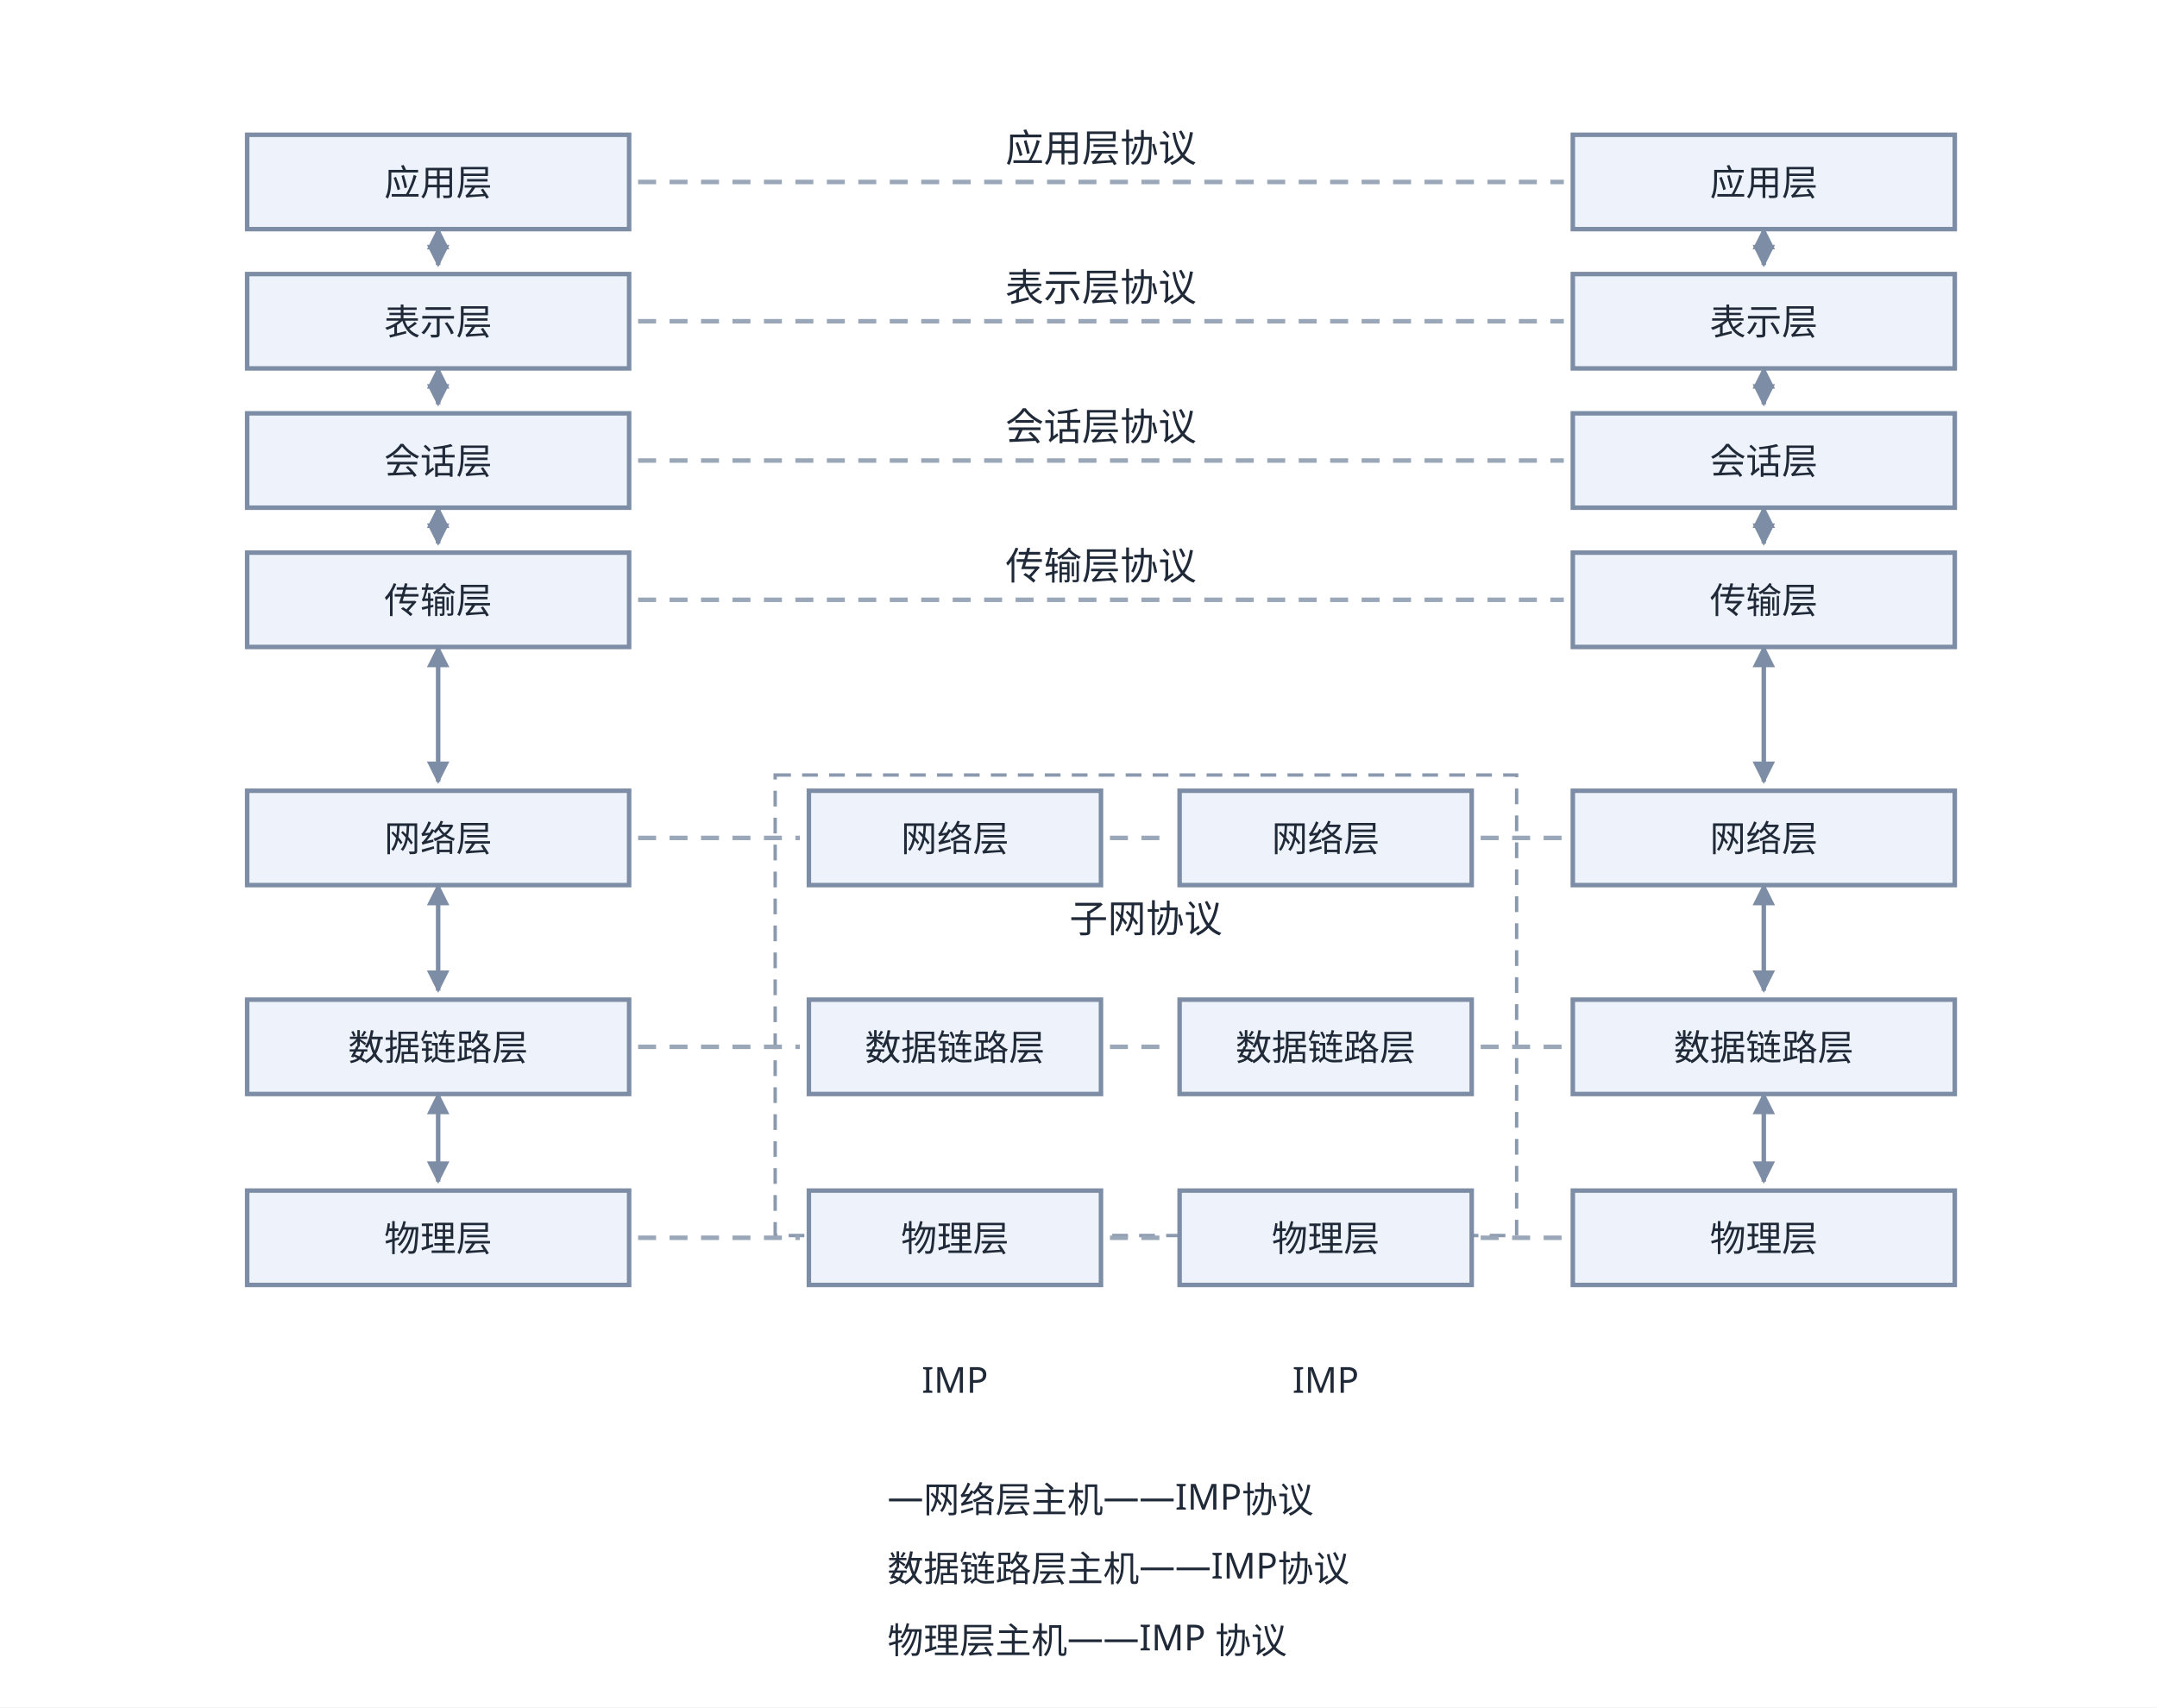
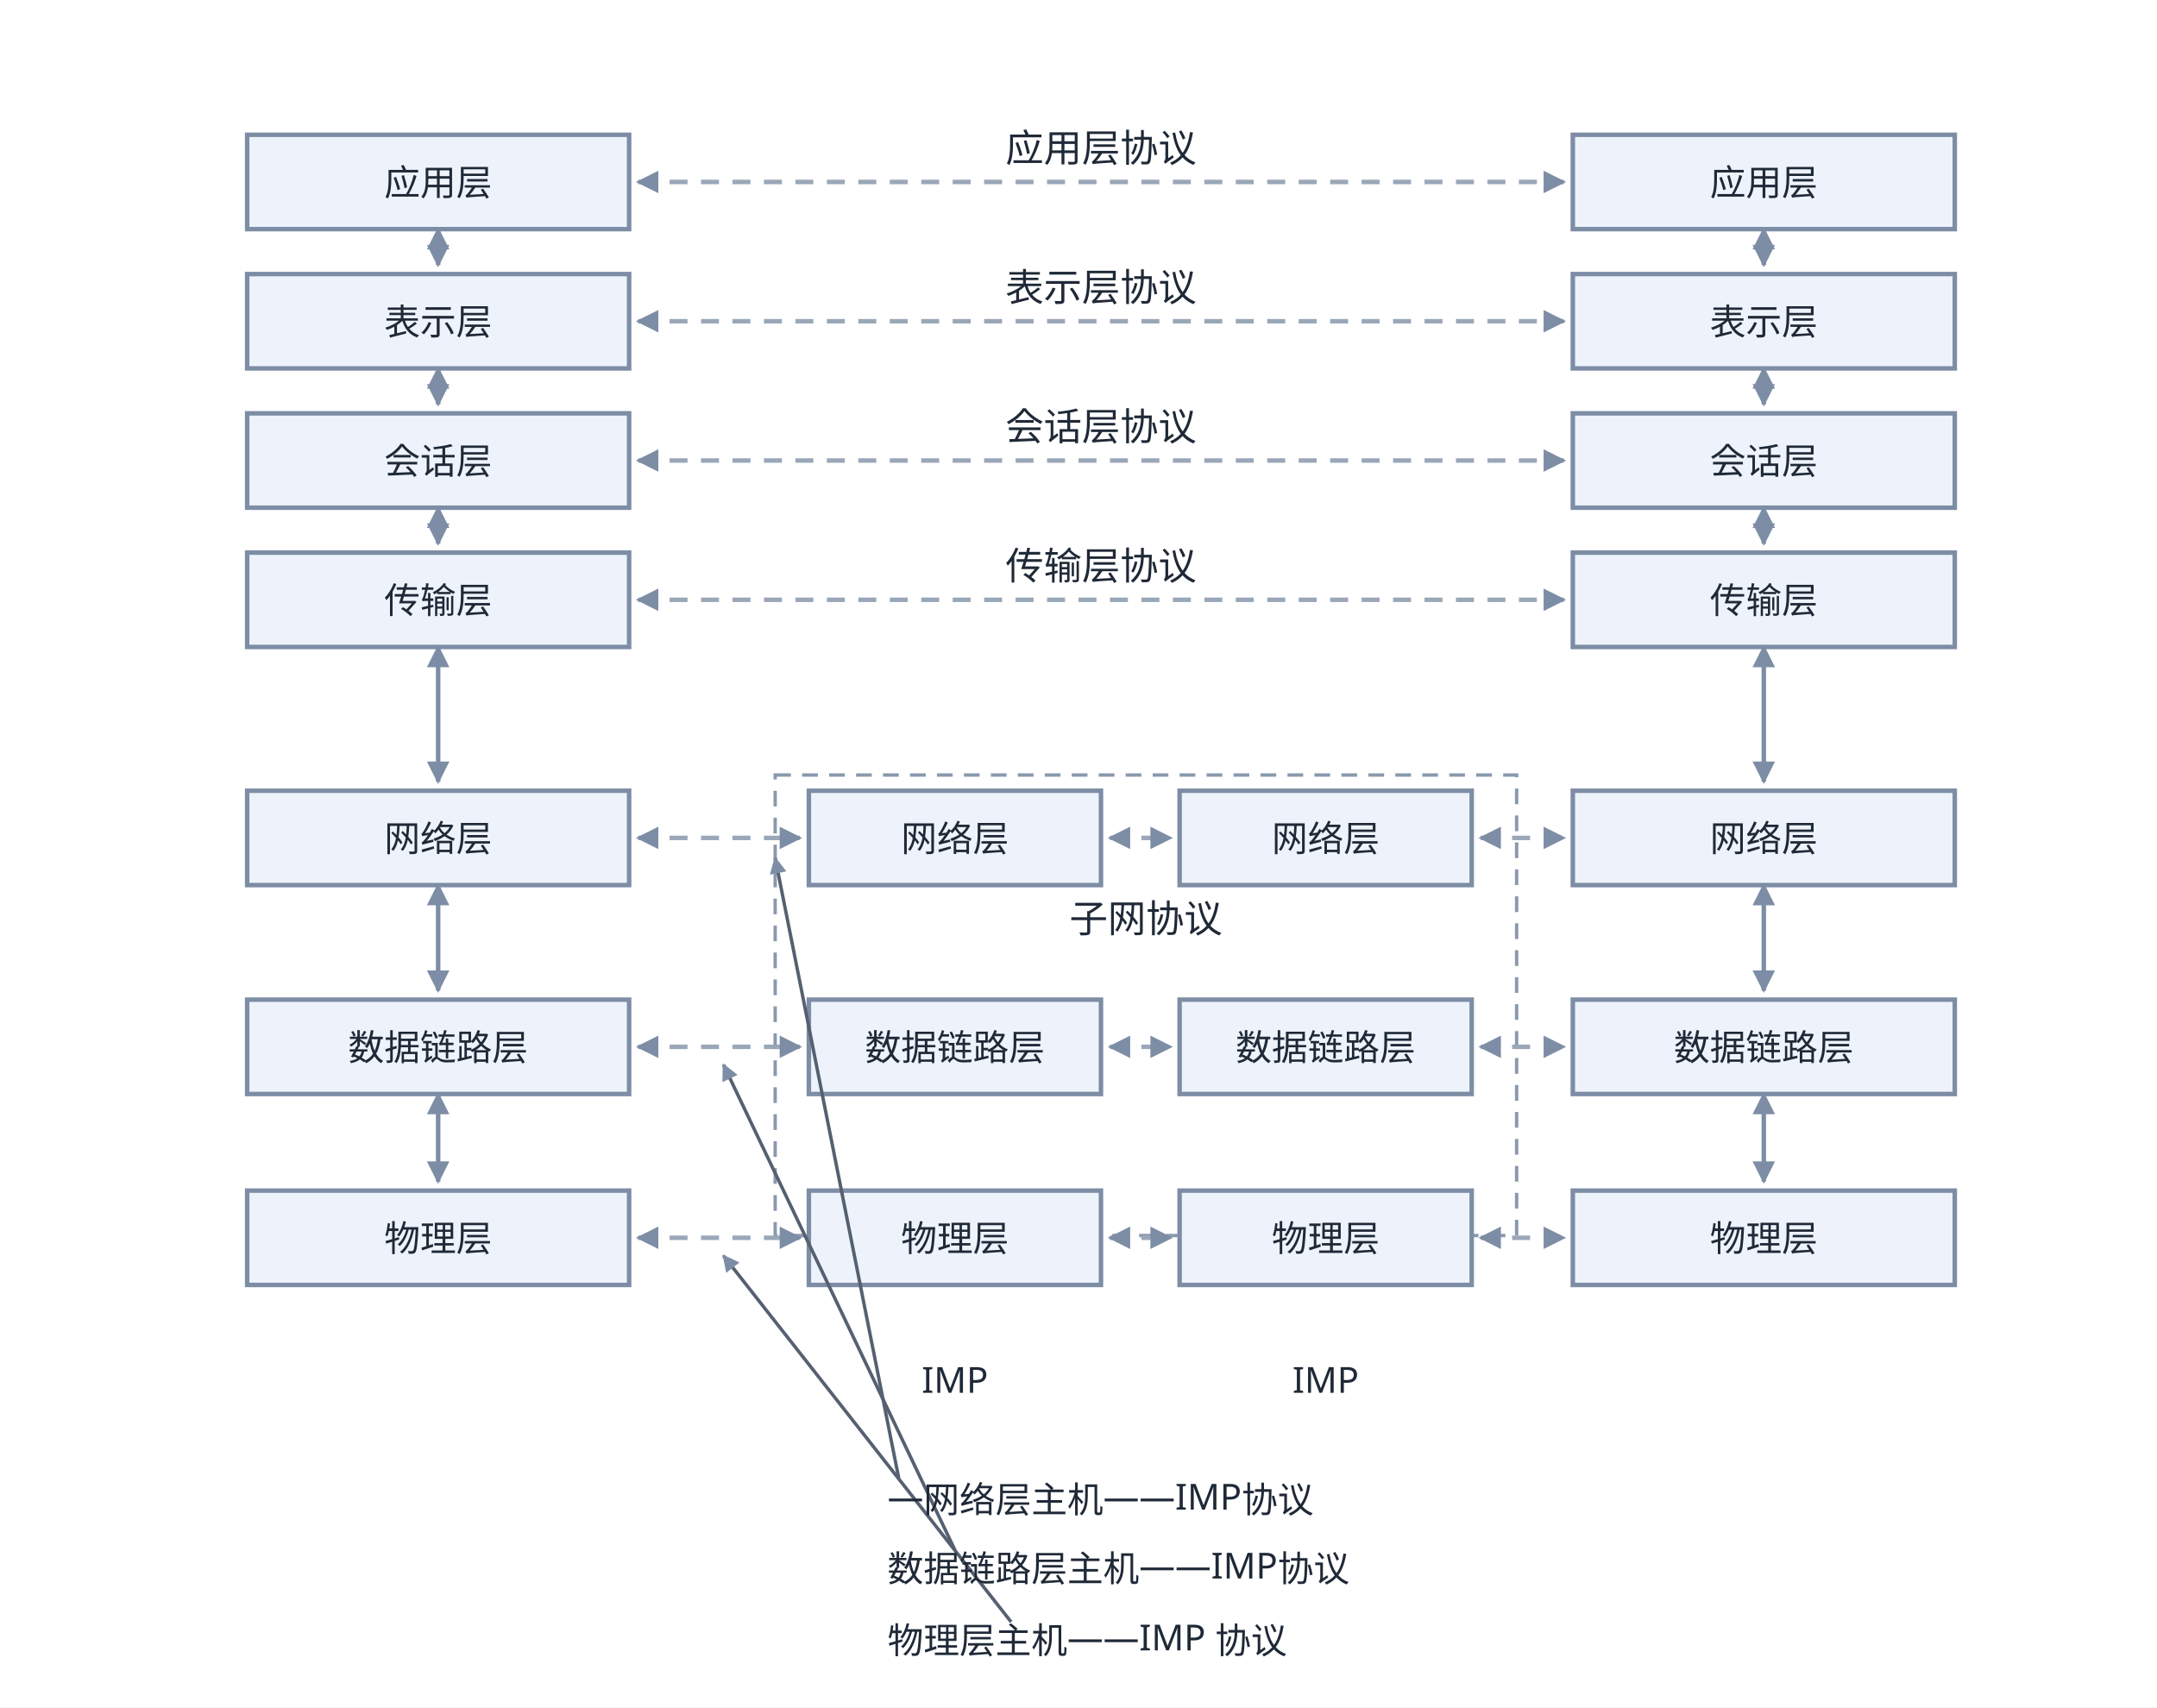
<svg xmlns="http://www.w3.org/2000/svg" width="960" height="760" viewBox="0 0 960 760" font-family="sans-serif">
  <rect width="960" height="760" fill="#ffffff" />
  <defs>
    <marker id="d23" viewBox="0 0 10 10" refX="9" refY="5" markerWidth="5" markerHeight="5" orient="auto">
      <path d="M 0 0 L 10 5 L 0 10 Z" fill="#7d8da5" />
    </marker>
    <marker id="d23s" viewBox="0 0 10 10" refX="1" refY="5" markerWidth="5" markerHeight="5" orient="auto">
      <path d="M 10 0 L 0 5 L 10 10 Z" fill="#7d8da5" />
    </marker>
  </defs>
  <rect x="345" y="345" width="330" height="205" fill="none" stroke="#8a99ad" stroke-width="1.5" stroke-dasharray="7 5" />
  <g fill="#eef3fb" stroke="#7d8da5" stroke-width="2">
    <rect x="110" y="60" width="170" height="42" />
    <rect x="110" y="122" width="170" height="42" />
    <rect x="110" y="184" width="170" height="42" />
    <rect x="110" y="246" width="170" height="42" />
    <rect x="110" y="352" width="170" height="42" />
    <rect x="110" y="445" width="170" height="42" />
    <rect x="110" y="530" width="170" height="42" />
    <rect x="700" y="60" width="170" height="42" />
    <rect x="700" y="122" width="170" height="42" />
    <rect x="700" y="184" width="170" height="42" />
    <rect x="700" y="246" width="170" height="42" />
    <rect x="700" y="352" width="170" height="42" />
    <rect x="700" y="445" width="170" height="42" />
    <rect x="700" y="530" width="170" height="42" />
    <rect x="360" y="352" width="130" height="42" />
    <rect x="360" y="445" width="130" height="42" />
    <rect x="360" y="530" width="130" height="42" />
    <rect x="525" y="352" width="130" height="42" />
    <rect x="525" y="445" width="130" height="42" />
    <rect x="525" y="530" width="130" height="42" />
  </g>
  <g font-size="16" fill="#1f2937" text-anchor="middle">
    <text x="195" y="87">应用层</text>
    <text x="195" y="149">表示层</text>
    <text x="195" y="211">会话层</text>
    <text x="195" y="273">传输层</text>
    <text x="195" y="379">网络层</text>
    <text x="195" y="472">数据链路层</text>
    <text x="195" y="557">物理层</text>
    <text x="785" y="87">应用层</text>
    <text x="785" y="149">表示层</text>
    <text x="785" y="211">会话层</text>
    <text x="785" y="273">传输层</text>
    <text x="785" y="379">网络层</text>
    <text x="785" y="472">数据链路层</text>
    <text x="785" y="557">物理层</text>
    <text x="425" y="379">网络层</text>
    <text x="425" y="472">数据链路层</text>
    <text x="425" y="557">物理层</text>
    <text x="590" y="379">网络层</text>
    <text x="590" y="472">数据链路层</text>
    <text x="590" y="557">物理层</text>
    <text x="425" y="620">IMP</text>
    <text x="590" y="620">IMP</text>
  </g>
  <g stroke="#7d8da5" stroke-width="2">
    <line x1="195" y1="102" x2="195" y2="118" marker-end="url(#d23)" marker-start="url(#d23s)" />
    <line x1="195" y1="164" x2="195" y2="180" marker-end="url(#d23)" marker-start="url(#d23s)" />
    <line x1="195" y1="226" x2="195" y2="242" marker-end="url(#d23)" marker-start="url(#d23s)" />
    <line x1="195" y1="288" x2="195" y2="348" marker-end="url(#d23)" marker-start="url(#d23s)" />
    <line x1="195" y1="394" x2="195" y2="441" marker-end="url(#d23)" marker-start="url(#d23s)" />
    <line x1="195" y1="487" x2="195" y2="526" marker-end="url(#d23)" marker-start="url(#d23s)" />
    <line x1="785" y1="102" x2="785" y2="118" marker-end="url(#d23)" marker-start="url(#d23s)" />
    <line x1="785" y1="164" x2="785" y2="180" marker-end="url(#d23)" marker-start="url(#d23s)" />
    <line x1="785" y1="226" x2="785" y2="242" marker-end="url(#d23)" marker-start="url(#d23s)" />
    <line x1="785" y1="288" x2="785" y2="348" marker-end="url(#d23)" marker-start="url(#d23s)" />
    <line x1="785" y1="394" x2="785" y2="441" marker-end="url(#d23)" marker-start="url(#d23s)" />
    <line x1="785" y1="487" x2="785" y2="526" marker-end="url(#d23)" marker-start="url(#d23s)" />
  </g>
  <g stroke="#9aa7b8" stroke-width="2" stroke-dasharray="8 6">
-     <line x1="284" y1="81" x2="696" y2="81" />
-     <line x1="284" y1="143" x2="696" y2="143" />
-     <line x1="284" y1="205" x2="696" y2="205" />
-     <line x1="284" y1="267" x2="696" y2="267" />
-     <line x1="284" y1="373" x2="356" y2="373" />
-     <line x1="494" y1="373" x2="521" y2="373" />
-     <line x1="659" y1="373" x2="696" y2="373" />
-     <line x1="284" y1="466" x2="356" y2="466" />
-     <line x1="494" y1="466" x2="521" y2="466" />
-     <line x1="659" y1="466" x2="696" y2="466" />
-     <line x1="284" y1="551" x2="356" y2="551" />
-     <line x1="494" y1="551" x2="521" y2="551" />
-     <line x1="659" y1="551" x2="696" y2="551" />
+     <line x1="284" y1="81" x2="696" y2="81" marker-end="url(#d23)" marker-start="url(#d23s)" />
+     <line x1="284" y1="143" x2="696" y2="143" marker-end="url(#d23)" marker-start="url(#d23s)" />
+     <line x1="284" y1="205" x2="696" y2="205" marker-end="url(#d23)" marker-start="url(#d23s)" />
+     <line x1="284" y1="267" x2="696" y2="267" marker-end="url(#d23)" marker-start="url(#d23s)" />
+     <line x1="284" y1="373" x2="356" y2="373" marker-end="url(#d23)" marker-start="url(#d23s)" />
+     <line x1="494" y1="373" x2="521" y2="373" marker-end="url(#d23)" marker-start="url(#d23s)" />
+     <line x1="659" y1="373" x2="696" y2="373" marker-end="url(#d23)" marker-start="url(#d23s)" />
+     <line x1="284" y1="466" x2="356" y2="466" marker-end="url(#d23)" marker-start="url(#d23s)" />
+     <line x1="494" y1="466" x2="521" y2="466" marker-end="url(#d23)" marker-start="url(#d23s)" />
+     <line x1="659" y1="466" x2="696" y2="466" marker-end="url(#d23)" marker-start="url(#d23s)" />
+     <line x1="284" y1="551" x2="356" y2="551" marker-end="url(#d23)" marker-start="url(#d23s)" />
+     <line x1="494" y1="551" x2="521" y2="551" marker-end="url(#d23)" marker-start="url(#d23s)" />
+     <line x1="659" y1="551" x2="696" y2="551" marker-end="url(#d23)" marker-start="url(#d23s)" />
+   </g>
+   <g stroke="#556070" stroke-width="1.5" fill="none">
+     <path d="M400 658 L345 382" marker-end="url(#d23)" />
+     <path d="M425 690 L322 474" marker-end="url(#d23)" />
+     <path d="M450 722 L322 559" marker-end="url(#d23)" />
  </g>
  <g font-size="17" fill="#1f2937" text-anchor="middle">
    <text x="490" y="72">应用层协议</text>
    <text x="490" y="134">表示层协议</text>
    <text x="490" y="196">会话层协议</text>
    <text x="490" y="258">传输层协议</text>
    <text x="510" y="415">子网协议</text>
  </g>
  <g font-size="16" fill="#1f2937">
    <text x="395" y="672">—网络层主机——IMP协议</text>
    <text x="395" y="704">数据链路层主机——IMP协议</text>
    <text x="395" y="736">物理层主机——IMP 协议</text>
  </g>
</svg>
